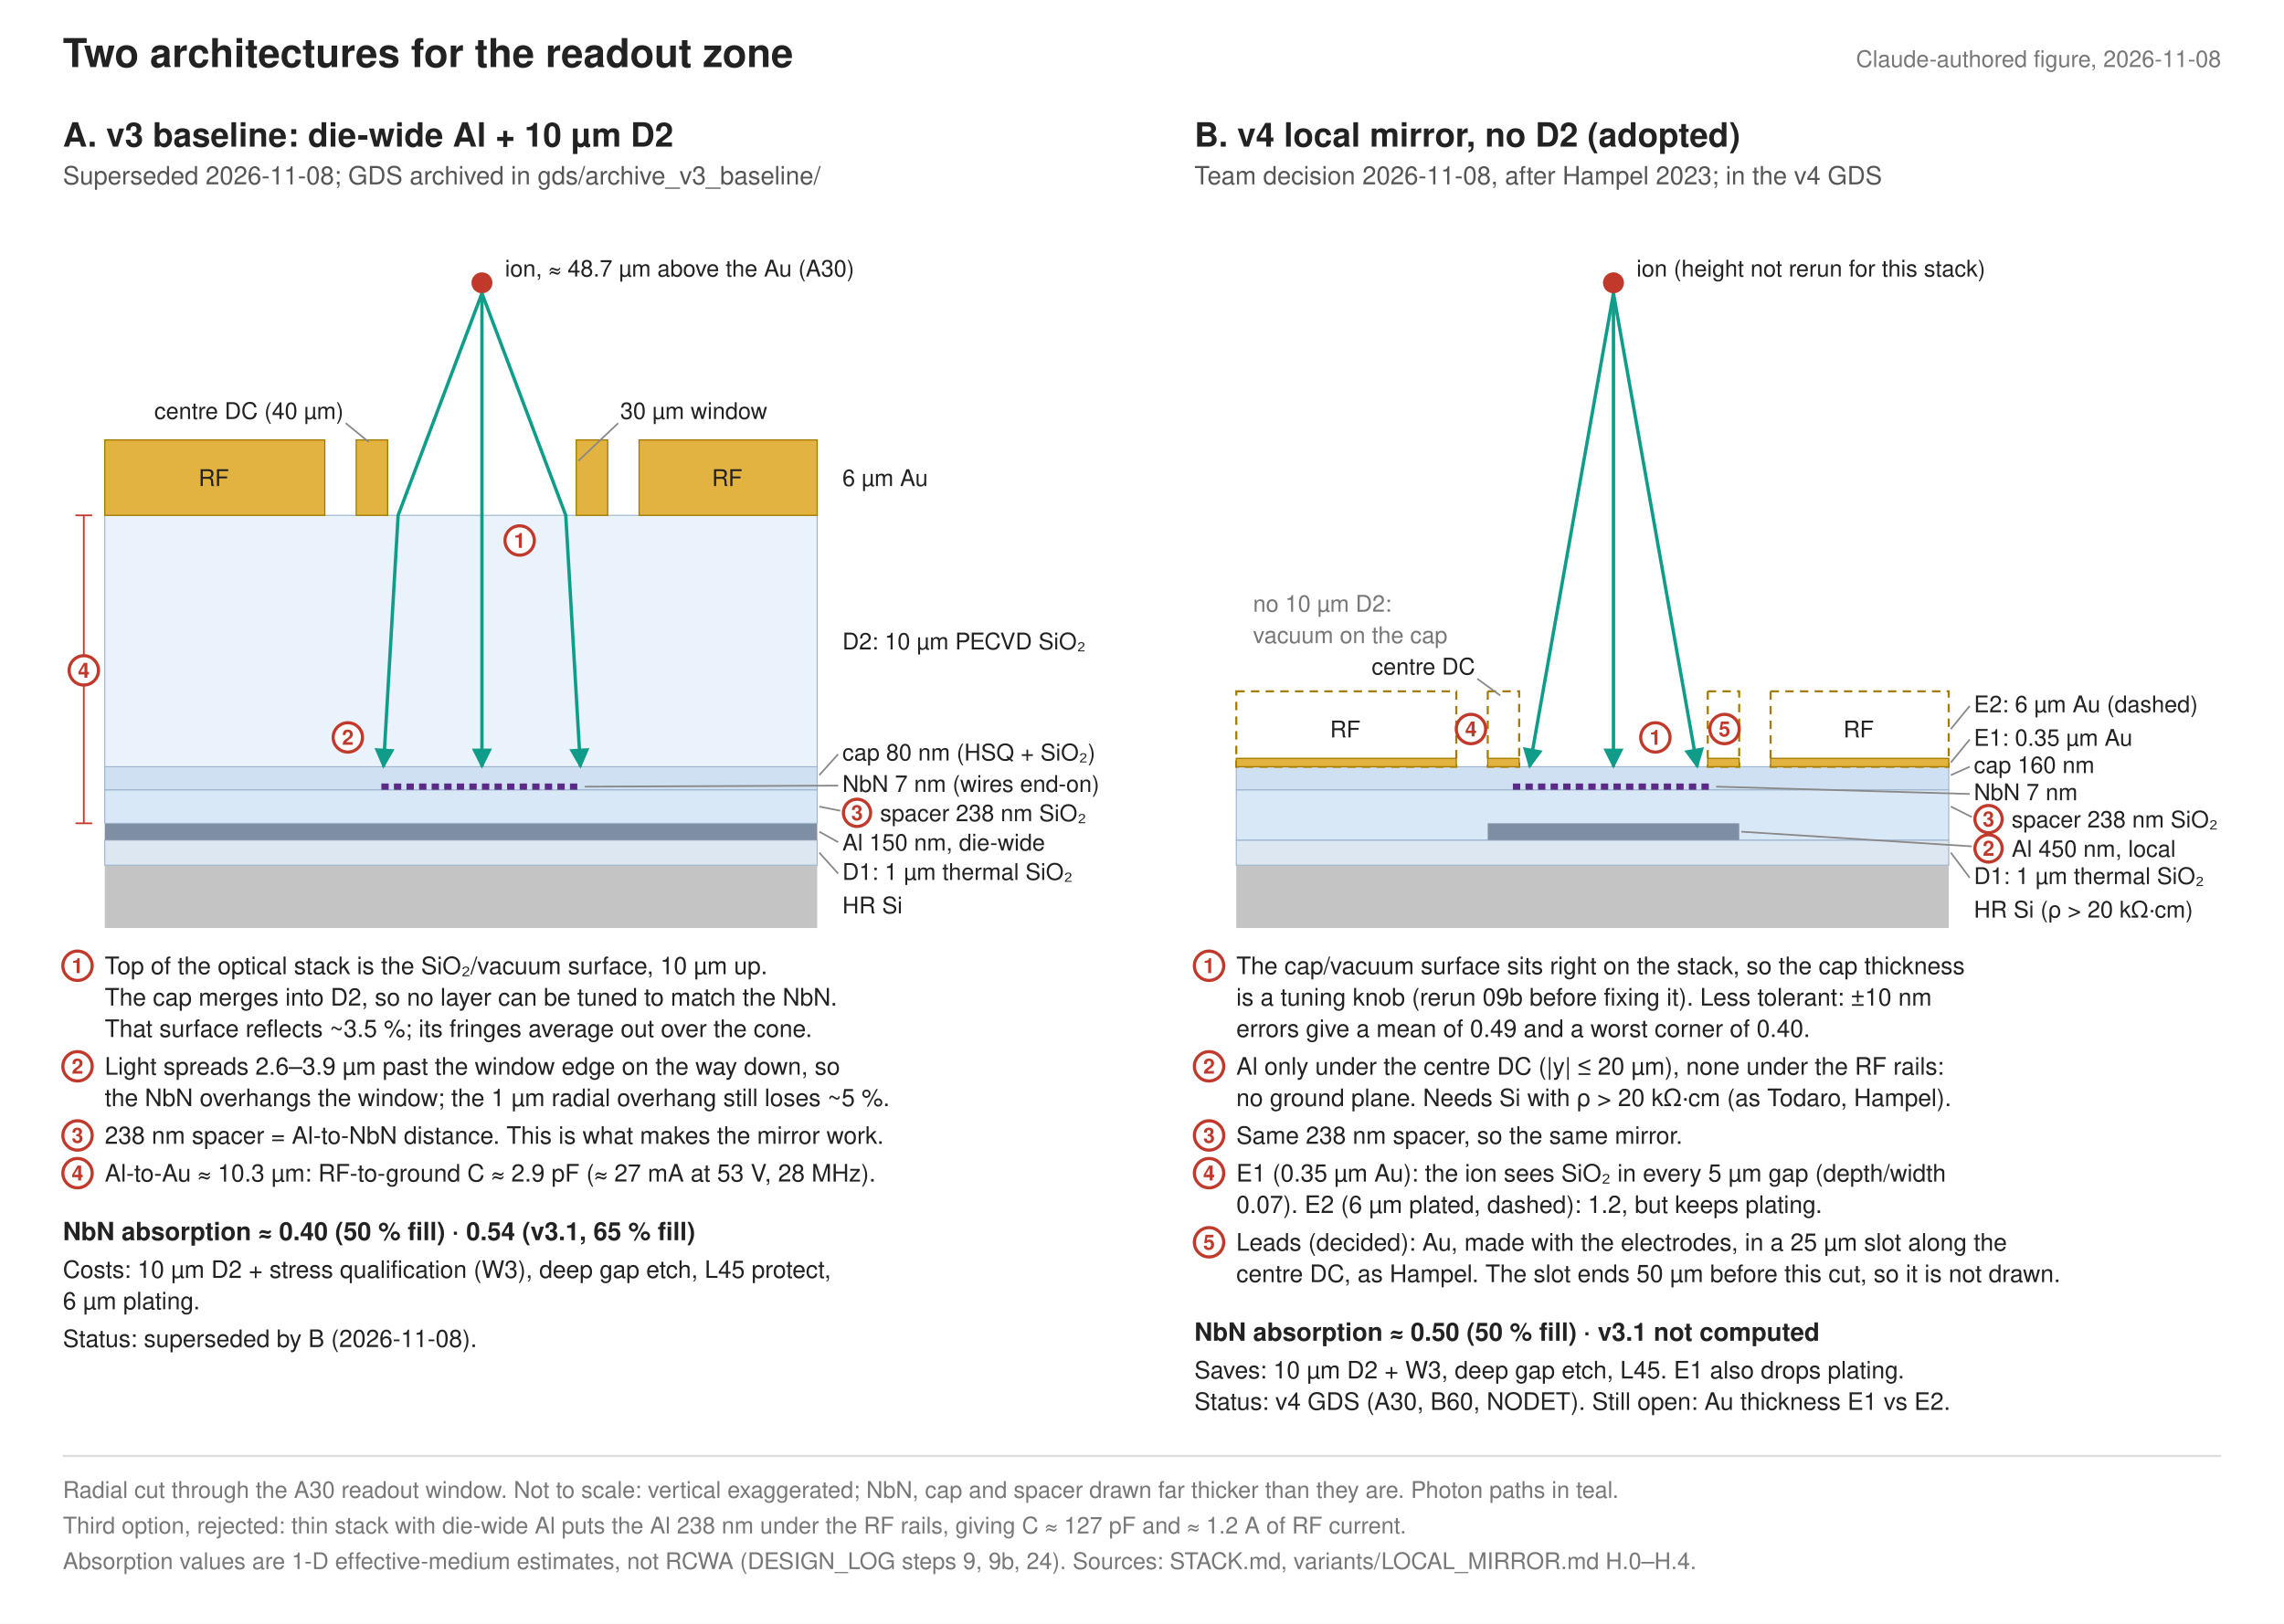
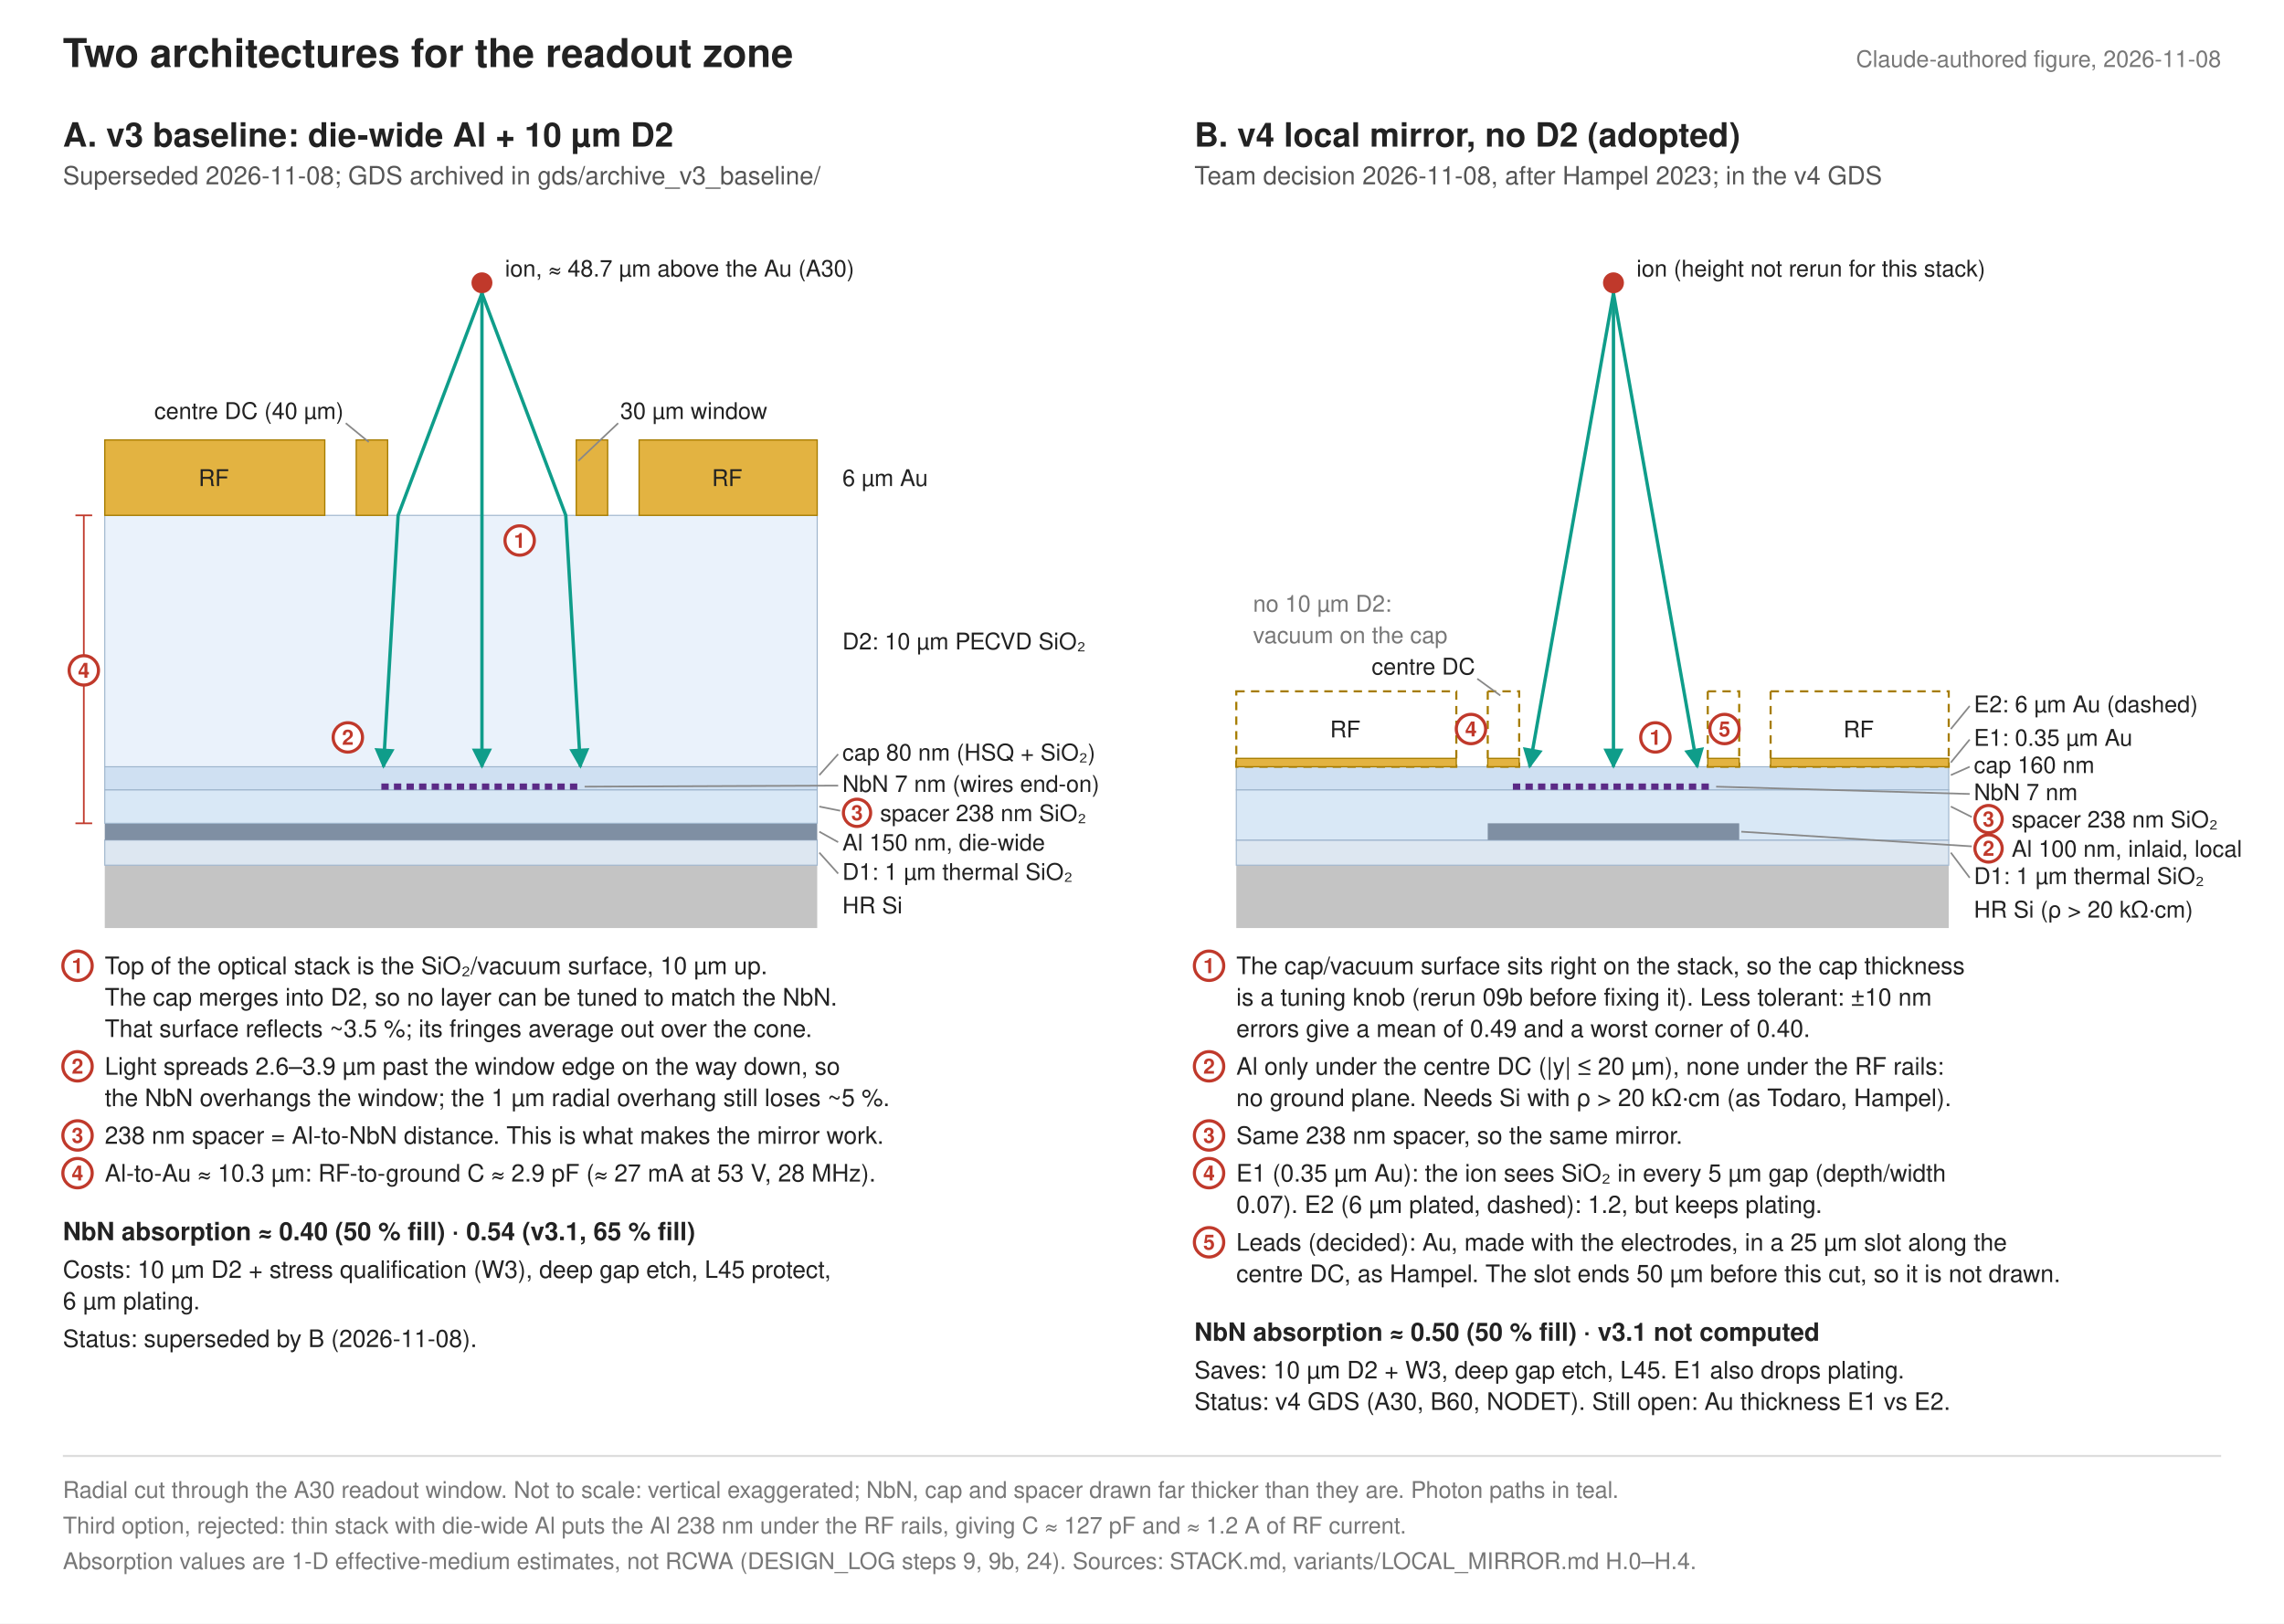
<svg xmlns="http://www.w3.org/2000/svg" viewBox="0 0 1090 775" width="1090" height="775">
  <defs>
    <marker id="arr" viewBox="0 0 10 10" refX="9" refY="5" markerWidth="6" markerHeight="6" orient="auto-start-reverse">
      <path d="M0,0 L10,5 L0,10 z" fill="#0f9d8a" />
    </marker>
    <style>
      text { font-family: "Segoe UI", Helvetica, Arial, sans-serif; fill: #222; }
      .t  { font-size: 16px; font-weight: 600; }
      .h  { font-size: 19px; font-weight: 600; }
      .s  { font-size: 12px; fill: #555; }
      .l  { font-size: 11px; }
      .n  { font-size: 11.5px; }
      .b  { font-size: 12px; font-weight: 600; }
      .g  { font-size: 11px; fill: #777; }
      .au { fill: #e3b341; stroke: #a67c00; stroke-width: 0.6; }
      .au2 { fill: none; stroke: #a67c00; stroke-width: 1; stroke-dasharray: 4 3; }
      .d2 { fill: #eaf2fb; stroke: #9db4cc; stroke-width: 0.5; }
      .cap { fill: #cfe0f2; stroke: #9db4cc; stroke-width: 0.5; }
      .sp { fill: #d9e8f6; stroke: #9db4cc; stroke-width: 0.5; }
      .al { fill: #7f8fa3; }
      .d1 { fill: #dde7f1; stroke: #9db4cc; stroke-width: 0.5; }
      .si { fill: #c4c4c4; }
      .nb { fill: #5b2a86; }
      .ray { stroke: #0f9d8a; stroke-width: 1.6; fill: none; marker-end: url(#arr); }
      .lead { stroke: #888; stroke-width: 0.8; fill: none; }
      .mk circle { fill: #fff; stroke: #c0392b; stroke-width: 1.5; }
      .mk text { font-size: 10px; font-weight: 700; fill: #c0392b; text-anchor: middle; }
    </style>
    <g id="wires" class="nb">
      <rect x="152" y="314" width="3.5" height="3" />
      <rect x="158" y="314" width="3.5" height="3" />
      <rect x="164" y="314" width="3.5" height="3" />
      <rect x="170" y="314" width="3.5" height="3" />
      <rect x="176" y="314" width="3.5" height="3" />
      <rect x="182" y="314" width="3.5" height="3" />
      <rect x="188" y="314" width="3.5" height="3" />
      <rect x="194" y="314" width="3.5" height="3" />
      <rect x="200" y="314" width="3.5" height="3" />
      <rect x="206" y="314" width="3.5" height="3" />
      <rect x="212" y="314" width="3.5" height="3" />
      <rect x="218" y="314" width="3.5" height="3" />
      <rect x="224" y="314" width="3.5" height="3" />
      <rect x="230" y="314" width="3.5" height="3" />
      <rect x="236" y="314" width="3.5" height="3" />
      <rect x="242" y="314" width="3.5" height="3" />
    </g>
  </defs>
  <rect x="0" y="0" width="1090" height="775" fill="#ffffff" />
  <text class="h" x="30" y="32">Two architectures for the readout zone</text>
  <text class="g" x="1060" y="32" text-anchor="end">Claude-authored figure, 2026-11-08</text>
  <g transform="translate(30,60)">
    <text class="t" x="0" y="10">A. v3 baseline: die-wide Al + 10 µm D2</text>
    <text class="s" x="0" y="28">Superseded 2026-11-08; GDS archived in gds/archive_v3_baseline/</text>
    <circle cx="200" cy="75" r="5" fill="#c0392b" />
    <text class="l" x="211" y="72">ion, ≈ 48.7 µm above the Au (A30)</text>
    <rect class="si" x="20" y="353" width="340" height="30" />
    <rect class="d1" x="20" y="341" width="340" height="12" />
    <rect class="al" x="20" y="333" width="340" height="8" />
    <rect class="sp" x="20" y="317" width="340" height="16" />
    <rect class="cap" x="20" y="306" width="340" height="11" />
    <use href="#wires" />
    <rect class="d2" x="20" y="186" width="340" height="120" />
    <rect class="au" x="20" y="150" width="105" height="36" />
    <rect class="au" x="140" y="150" width="15" height="36" />
    <rect class="au" x="245" y="150" width="15" height="36" />
    <rect class="au" x="275" y="150" width="85" height="36" />
    <text class="l" x="72" y="172" text-anchor="middle">RF</text>
    <text class="l" x="317" y="172" text-anchor="middle">RF</text>
    <text class="l" x="134" y="140" text-anchor="end">centre DC (40 µm)</text>
    <path class="lead" d="M135,142 L146,151" />
    <text class="l" x="266" y="140">30 µm window</text>
    <path class="lead" d="M265,142 L246,160" />
    <path class="ray" d="M200,80 L160,186 L153,306" />
    <path class="ray" d="M200,80 L200,306" />
    <path class="ray" d="M200,80 L240,186 L247,306" />
    <g class="mk">
      <circle cx="218" cy="198" r="7" />
      <text x="218" y="201.5">1</text>
    </g>
    <g class="mk">
      <circle cx="136" cy="292" r="7" />
      <text x="136" y="295.5">2</text>
    </g>
    <path class="lead" d="M10,186 L10,333 M6,186 L14,186 M6,333 L14,333" style="stroke:#c0392b" />
    <g class="mk">
      <circle cx="10" cy="260" r="7" />
      <text x="10" y="263.5">4</text>
    </g>
    <text class="l" x="372" y="172">6 µm Au</text>
    <text class="l" x="372" y="250">D2: 10 µm PECVD SiO₂</text>
    <path class="lead" d="M361,310 L370,300" />
    <text class="l" x="372" y="303">cap 80 nm (HSQ + SiO₂)</text>
    <path class="lead" d="M249,315.5 L370,315" />
    <text class="l" x="372" y="318">NbN 7 nm (wires end-on)</text>
    <g class="mk">
      <circle cx="379" cy="328" r="6.5" />
      <text x="379" y="331.5">3</text>
    </g>
    <path class="lead" d="M361,325 L371,327" />
    <text class="l" x="390" y="332">spacer 238 nm SiO₂</text>
    <path class="lead" d="M361,337 L370,342" />
    <text class="l" x="372" y="346">Al 150 nm, die-wide</text>
    <path class="lead" d="M361,347 L370,357" />
    <text class="l" x="372" y="360">D1: 1 µm thermal SiO₂</text>
    <text class="l" x="372" y="376">HR Si</text>
    <g class="mk">
      <circle cx="7" cy="401" r="7" />
      <text x="7" y="404.5">1</text>
    </g>
    <text class="n" x="20" y="405">Top of the optical stack is the SiO₂/vacuum surface, 10 µm up.</text>
    <text class="n" x="20" y="420">The cap merges into D2, so no layer can be tuned to match the NbN.</text>
    <text class="n" x="20" y="435">That surface reflects ~3.5 %; its fringes average out over the cone.</text>
    <g class="mk">
      <circle cx="7" cy="449" r="7" />
      <text x="7" y="452.5">2</text>
    </g>
    <text class="n" x="20" y="453">Light spreads 2.6–3.9 µm past the window edge on the way down, so</text>
    <text class="n" x="20" y="468">the NbN overhangs the window; the 1 µm radial overhang still loses ~5 %.</text>
    <g class="mk">
      <circle cx="7" cy="482" r="7" />
      <text x="7" y="485.5">3</text>
    </g>
    <text class="n" x="20" y="486">238 nm spacer = Al-to-NbN distance. This is what makes the mirror work.</text>
    <g class="mk">
      <circle cx="7" cy="500" r="7" />
      <text x="7" y="503.5">4</text>
    </g>
    <text class="n" x="20" y="504">Al-to-Au ≈ 10.3 µm: RF-to-ground C ≈ 2.9 pF (≈ 27 mA at 53 V, 28 MHz).</text>
    <text class="b" x="0" y="532">NbN absorption ≈ 0.40 (50 % fill) · 0.54 (v3.1, 65 % fill)</text>
    <text class="n" x="0" y="550">Costs: 10 µm D2 + stress qualification (W3), deep gap etch, L45 protect,</text>
    <text class="n" x="0" y="565">6 µm plating.</text>
    <text class="n" x="0" y="583">Status: superseded by B (2026-11-08).</text>
  </g>
  <g transform="translate(570,60)">
    <text class="t" x="0" y="10">B. v4 local mirror, no D2 (adopted)</text>
    <text class="s" x="0" y="28">Team decision 2026-11-08, after Hampel 2023; in the v4 GDS</text>
    <circle cx="200" cy="75" r="5" fill="#c0392b" />
    <text class="l" x="211" y="72">ion (height not rerun for this stack)</text>
    <rect class="si" x="20" y="353" width="340" height="30" />
    <rect class="d1" x="20" y="341" width="340" height="12" />
    <rect class="sp" x="20" y="317" width="340" height="24" />
    <rect class="al" x="140" y="333" width="120" height="8" />
    <rect class="cap" x="20" y="306" width="340" height="11" />
    <use href="#wires" />
    <text class="g" x="28" y="232">no 10 µm D2:</text>
    <text class="g" x="28" y="247">vacuum on the cap</text>
    <rect class="au2" x="20" y="270" width="105" height="36" />
    <rect class="au2" x="140" y="270" width="15" height="36" />
    <rect class="au2" x="245" y="270" width="15" height="36" />
    <rect class="au2" x="275" y="270" width="85" height="36" />
    <rect class="au" x="20" y="302" width="105" height="4" />
    <rect class="au" x="140" y="302" width="15" height="4" />
    <rect class="au" x="245" y="302" width="15" height="4" />
    <rect class="au" x="275" y="302" width="85" height="4" />
    <text class="l" x="72" y="292" text-anchor="middle">RF</text>
    <text class="l" x="317" y="292" text-anchor="middle">RF</text>
    <text class="l" x="134" y="262" text-anchor="end">centre DC</text>
    <path class="lead" d="M135,264 L146,272" />
    <path class="ray" d="M200,80 L160,306" />
    <path class="ray" d="M200,80 L200,306" />
    <path class="ray" d="M200,80 L240,306" />
    <g class="mk">
      <circle cx="220" cy="292" r="7" />
      <text x="220" y="295.5">1</text>
    </g>
    <g class="mk">
      <circle cx="132" cy="288" r="7" />
      <text x="132" y="291.5">4</text>
    </g>
    <g class="mk">
      <circle cx="253" cy="288" r="7" />
      <text x="253" y="291.5">5</text>
    </g>
    <path class="lead" d="M361,288 L370,277" />
    <text class="l" x="372" y="280">E2: 6 µm Au (dashed)</text>
    <path class="lead" d="M361,304 L370,293" />
    <text class="l" x="372" y="296">E1: 0.35 µm Au</text>
    <path class="lead" d="M361,310 L370,306" />
    <text class="l" x="372" y="309">cap 160 nm</text>
    <path class="lead" d="M249,315.5 L370,319" />
    <text class="l" x="372" y="322">NbN 7 nm</text>
    <g class="mk">
      <circle cx="379" cy="331" r="6.5" />
      <text x="379" y="334.5">3</text>
    </g>
    <path class="lead" d="M361,325 L371,330" />
    <text class="l" x="390" y="335">spacer 238 nm SiO₂</text>
    <g class="mk">
      <circle cx="379" cy="345" r="6.5" />
      <text x="379" y="348.5">2</text>
    </g>
    <path class="lead" d="M261,337 L371,344" />
-     <text class="l" x="390" y="349">Al 450 nm, local</text>
+     <text class="l" x="390" y="349">Al 100 nm, inlaid, local</text>
    <path class="lead" d="M361,347 L370,359" />
    <text class="l" x="372" y="362">D1: 1 µm thermal SiO₂</text>
    <text class="l" x="372" y="378">HR Si (ρ &gt; 20 kΩ·cm)</text>
    <g class="mk">
      <circle cx="7" cy="401" r="7" />
      <text x="7" y="404.5">1</text>
    </g>
    <text class="n" x="20" y="405">The cap/vacuum surface sits right on the stack, so the cap thickness</text>
    <text class="n" x="20" y="420">is a tuning knob (rerun 09b before fixing it). Less tolerant: ±10 nm</text>
    <text class="n" x="20" y="435">errors give a mean of 0.49 and a worst corner of 0.40.</text>
    <g class="mk">
      <circle cx="7" cy="449" r="7" />
      <text x="7" y="452.5">2</text>
    </g>
    <text class="n" x="20" y="453">Al only under the centre DC (|y| ≤ 20 µm), none under the RF rails:</text>
    <text class="n" x="20" y="468">no ground plane. Needs Si with ρ &gt; 20 kΩ·cm (as Todaro, Hampel).</text>
    <g class="mk">
      <circle cx="7" cy="482" r="7" />
      <text x="7" y="485.5">3</text>
    </g>
    <text class="n" x="20" y="486">Same 238 nm spacer, so the same mirror.</text>
    <g class="mk">
      <circle cx="7" cy="500" r="7" />
      <text x="7" y="503.5">4</text>
    </g>
    <text class="n" x="20" y="504">E1 (0.35 µm Au): the ion sees SiO₂ in every 5 µm gap (depth/width</text>
    <text class="n" x="20" y="519">0.07). E2 (6 µm plated, dashed): 1.2, but keeps plating.</text>
    <g class="mk">
      <circle cx="7" cy="533" r="7" />
      <text x="7" y="536.5">5</text>
    </g>
    <text class="n" x="20" y="537">Leads (decided): Au, made with the electrodes, in a 25 µm slot along the</text>
    <text class="n" x="20" y="552">centre DC, as Hampel. The slot ends 50 µm before this cut, so it is not drawn.</text>
    <text class="b" x="0" y="580">NbN absorption ≈ 0.50 (50 % fill) · v3.1 not computed</text>
    <text class="n" x="0" y="598">Saves: 10 µm D2 + W3, deep gap etch, L45. E1 also drops plating.</text>
    <text class="n" x="0" y="613">Status: v4 GDS (A30, B60, NODET). Still open: Au thickness E1 vs E2.</text>
  </g>
  <line x1="30" y1="695" x2="1060" y2="695" stroke="#ddd" />
  <text class="g" x="30" y="715">Radial cut through the A30 readout window. Not to scale: vertical exaggerated; NbN, cap and spacer drawn far thicker than they are. Photon paths in teal.</text>
  <text class="g" x="30" y="732">Third option, rejected: thin stack with die-wide Al puts the Al 238 nm under the RF rails, giving C ≈ 127 pF and ≈ 1.2 A of RF current.</text>
  <text class="g" x="30" y="749">Absorption values are 1-D effective-medium estimates, not RCWA (DESIGN_LOG steps 9, 9b, 24). Sources: STACK.md, variants/LOCAL_MIRROR.md H.0–H.4.</text>
</svg>
